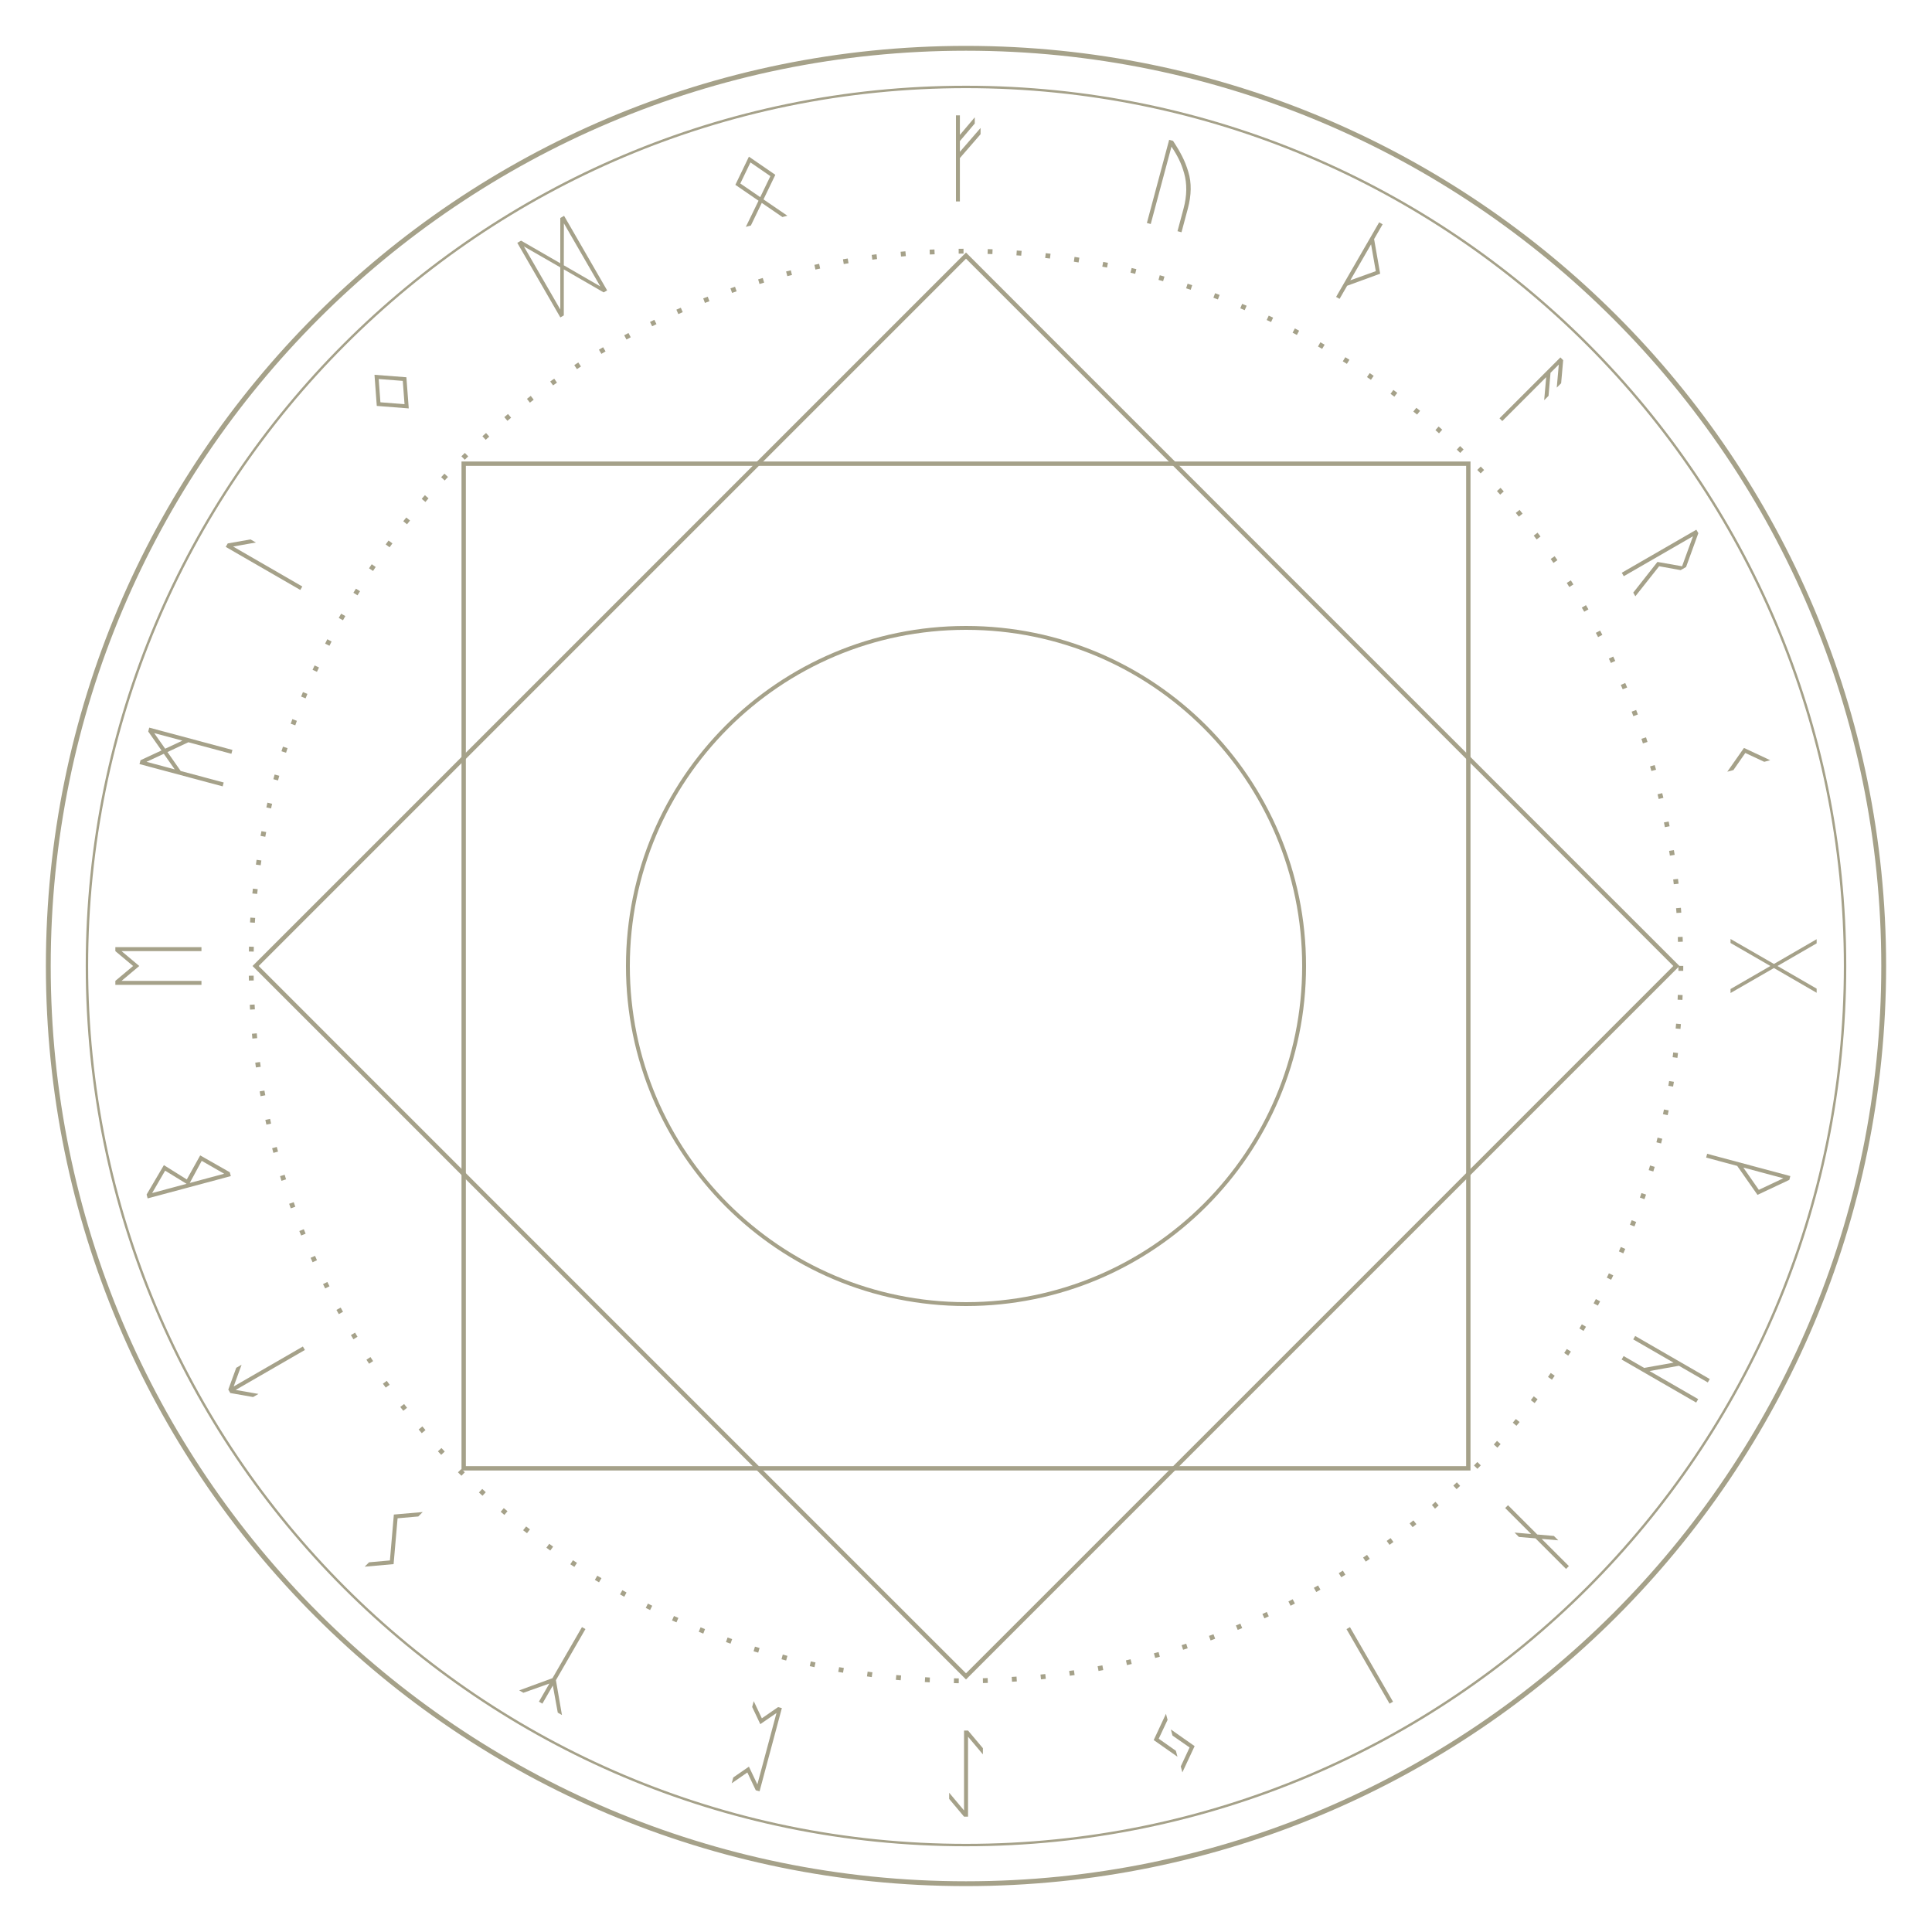
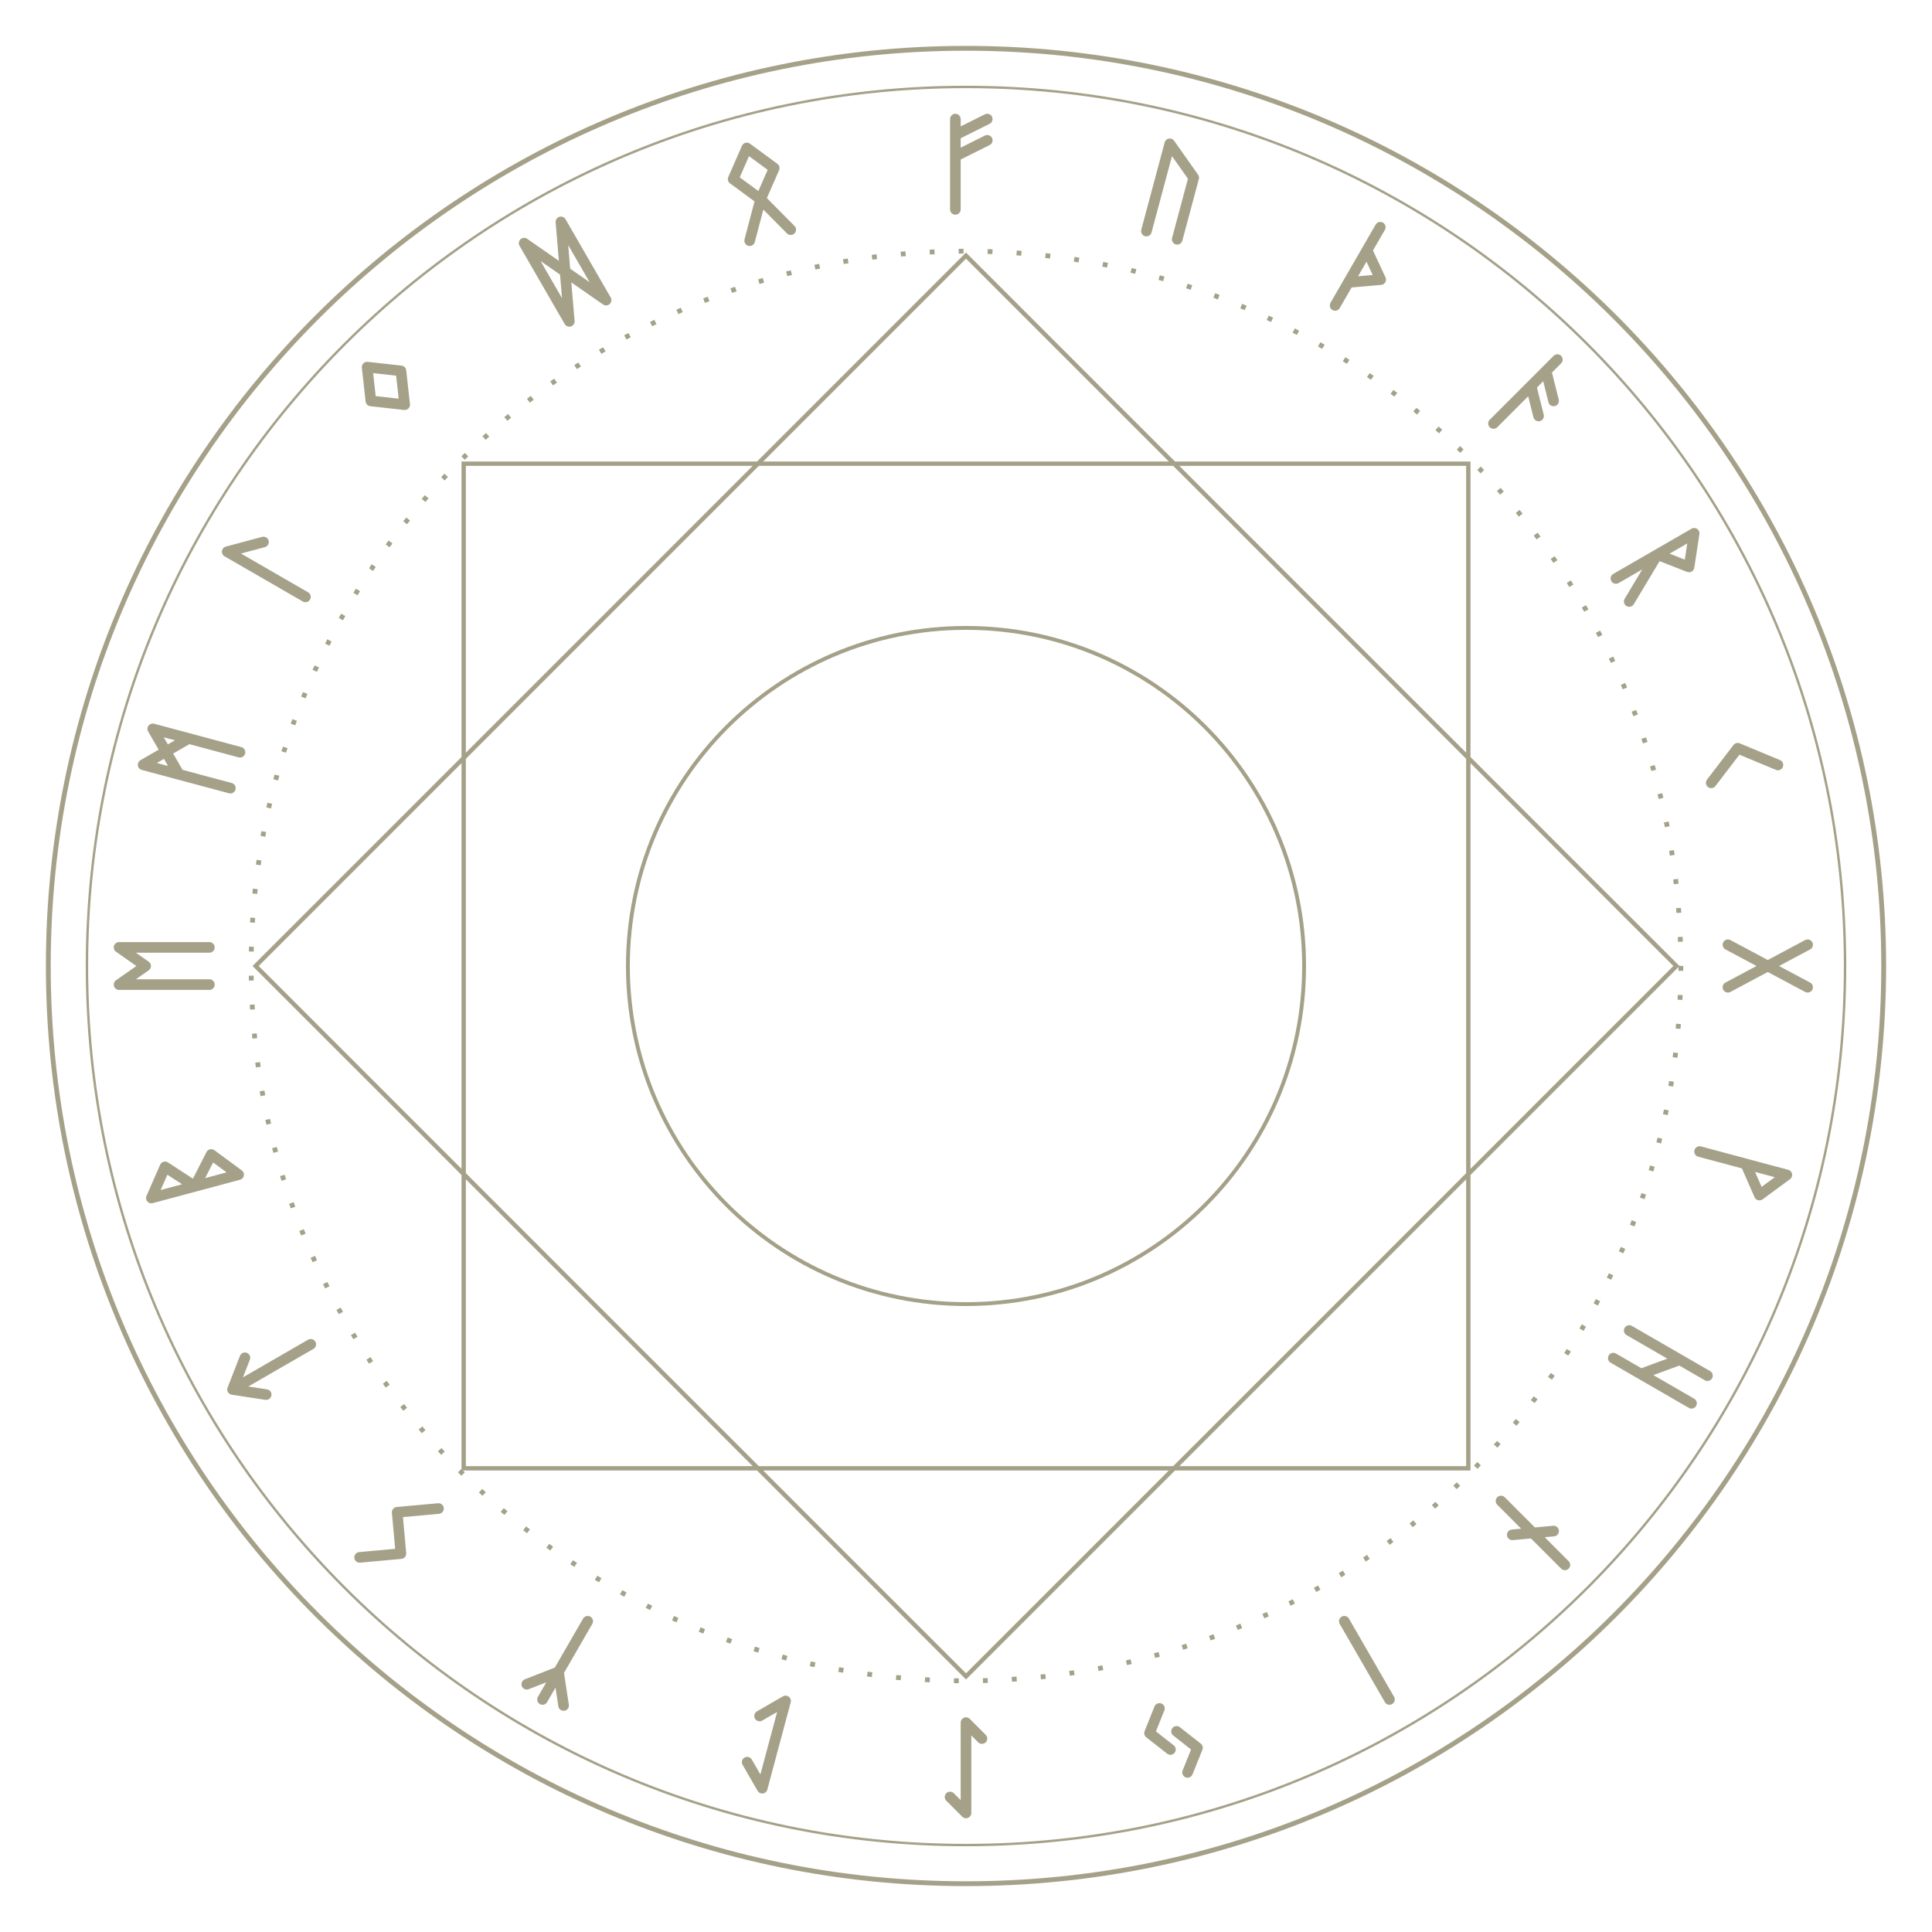
<svg xmlns="http://www.w3.org/2000/svg" viewBox="0 0 400 400" fill="none" stroke="#a5a189">
  <circle cx="200" cy="200" r="190" stroke-width="1" />
  <circle cx="200" cy="200" r="182" stroke-width=".5" />
  <circle cx="200" cy="200" r="148" stroke-width="1" stroke-dasharray="1 5" />
  <rect x="96" y="96" width="208" height="208" stroke-width=".9" />
  <rect x="96" y="96" width="208" height="208" stroke-width=".9" transform="rotate(45 200 200)" />
  <circle cx="200" cy="200" r="70" stroke-width=".8" />
-   <g fill="#a5a189" stroke="none" font-family="serif" font-size="20" text-anchor="middle" dominant-baseline="middle">
-     <text x="200" y="34" transform="rotate(0 200 34)">ᚠ</text>
-     <text x="242.96" y="39.66" transform="rotate(15 242.96 39.66)">ᚢ</text>
-     <text x="283" y="56.24" transform="rotate(30 283 56.24)">ᚦ</text>
-     <text x="317.38" y="82.62" transform="rotate(45 317.38 82.62)">ᚨ</text>
-     <text x="343.76" y="117" transform="rotate(60 343.76 117)">ᚱ</text>
-     <text x="360.34" y="157.04" transform="rotate(75 360.34 157.04)">ᚲ</text>
-     <text x="366" y="200" transform="rotate(90 366 200)">ᚷ</text>
-     <text x="360.34" y="242.96" transform="rotate(105 360.34 242.96)">ᚹ</text>
-     <text x="343.76" y="283" transform="rotate(120 343.76 283)">ᚺ</text>
-     <text x="317.38" y="317.38" transform="rotate(135 317.38 317.38)">ᚾ</text>
-     <text x="283" y="343.76" transform="rotate(150 283 343.76)">ᛁ</text>
-     <text x="242.96" y="360.34" transform="rotate(165 242.96 360.34)">ᛃ</text>
-     <text x="200" y="366" transform="rotate(180 200 366)">ᛇ</text>
-     <text x="157.04" y="360.34" transform="rotate(195 157.04 360.34)">ᛈ</text>
-     <text x="117" y="343.76" transform="rotate(210 117 343.76)">ᛉ</text>
-     <text x="82.62" y="317.38" transform="rotate(225 82.62 317.38)">ᛊ</text>
-     <text x="56.24" y="283" transform="rotate(240 56.24 283)">ᛏ</text>
-     <text x="39.66" y="242.96" transform="rotate(255 39.66 242.96)">ᛒ</text>
-     <text x="34" y="200" transform="rotate(270 34 200)">ᛖ</text>
-     <text x="39.66" y="157.04" transform="rotate(285 39.66 157.04)">ᛗ</text>
-     <text x="56.24" y="117" transform="rotate(300 56.24 117)">ᛚ</text>
-     <text x="82.62" y="82.62" transform="rotate(315 82.62 82.62)">ᛜ</text>
-     <text x="117" y="56.24" transform="rotate(330 117 56.24)">ᛞ</text>
-     <text x="157.04" y="39.66" transform="rotate(345 157.04 39.66)">ᛟ</text>
+   <g>
+     <path d="M6 0V34M6 6L18 0M6 14L18 8" transform="translate(200 34) rotate(0) scale(.55) translate(-10 -17)" stroke-width="4" stroke-linecap="round" stroke-linejoin="round" />
+     <path d="M4 34V0L16 10V34" transform="translate(242.96 39.66) rotate(15) scale(.55) translate(-10 -17)" stroke-width="4" stroke-linecap="round" stroke-linejoin="round" />
+     <path d="M6 0V34M6 10L16 17L6 24" transform="translate(283 56.24) rotate(30) scale(.55) translate(-10 -17)" stroke-width="4" stroke-linecap="round" stroke-linejoin="round" />
+     <path d="M6 0V34M6 6L16 12M6 14L16 20" transform="translate(317.38 82.62) rotate(45) scale(.55) translate(-10 -17)" stroke-width="4" stroke-linecap="round" stroke-linejoin="round" />
+     <path d="M6 34V0L16 8L6 16L16 34" transform="translate(343.76 117) rotate(60) scale(.55) translate(-10 -17)" stroke-width="4" stroke-linecap="round" stroke-linejoin="round" />
+     <path d="M16 4L6 17L16 30" transform="translate(360.34 157.04) rotate(75) scale(.55) translate(-10 -17)" stroke-width="4" stroke-linecap="round" stroke-linejoin="round" />
+     <path d="M2 2L18 32M18 2L2 32" transform="translate(366 200) rotate(90) scale(.55) translate(-10 -17)" stroke-width="4" stroke-linecap="round" stroke-linejoin="round" />
+     <path d="M6 34V0L16 8L6 16" transform="translate(360.34 242.96) rotate(105) scale(.55) translate(-10 -17)" stroke-width="4" stroke-linecap="round" stroke-linejoin="round" />
+     <path d="M4 0V34M16 0V34M4 12L16 22" transform="translate(343.76 283) rotate(120) scale(.55) translate(-10 -17)" stroke-width="4" stroke-linecap="round" stroke-linejoin="round" />
+     <path d="M10 0V34M4 12L16 22" transform="translate(317.38 317.38) rotate(135) scale(.55) translate(-10 -17)" stroke-width="4" stroke-linecap="round" stroke-linejoin="round" />
+     <path d="M10 0V34" transform="translate(283 343.76) rotate(150) scale(.55) translate(-10 -17)" stroke-width="4" stroke-linecap="round" stroke-linejoin="round" />
+     <path d="M8 4L2 12L8 20M12 14L18 22L12 30" transform="translate(242.96 360.34) rotate(165) scale(.55) translate(-10 -17)" stroke-width="4" stroke-linecap="round" stroke-linejoin="round" />
+     <path d="M10 0V34M10 0L16 6M10 34L4 28" transform="translate(200 366) rotate(180) scale(.55) translate(-10 -17)" stroke-width="4" stroke-linecap="round" stroke-linejoin="round" />
+     <path d="M4 0V34M4 0L12 8M4 34L12 26" transform="translate(157.04 360.34) rotate(195) scale(.55) translate(-10 -17)" stroke-width="4" stroke-linecap="round" stroke-linejoin="round" />
+     <path d="M10 0V34M10 12L2 2M10 12L18 2" transform="translate(117 343.76) rotate(210) scale(.55) translate(-10 -17)" stroke-width="4" stroke-linecap="round" stroke-linejoin="round" />
+     <path d="M14 0L4 12L16 22L6 34" transform="translate(82.62 317.38) rotate(225) scale(.55) translate(-10 -17)" stroke-width="4" stroke-linecap="round" stroke-linejoin="round" />
+     <path d="M10 0V34M10 0L2 10M10 0L18 10" transform="translate(56.24 283) rotate(240) scale(.55) translate(-10 -17)" stroke-width="4" stroke-linecap="round" stroke-linejoin="round" />
+     <path d="M5 0V34M5 0L15 8L5 17L15 26L5 34" transform="translate(39.66 242.96) rotate(255) scale(.55) translate(-10 -17)" stroke-width="4" stroke-linecap="round" stroke-linejoin="round" />
+     <path d="M3 34V0L10 10L17 0V34" transform="translate(34 200) rotate(270) scale(.55) translate(-10 -17)" stroke-width="4" stroke-linecap="round" stroke-linejoin="round" />
+     <path d="M3 34V0L17 14M17 34V0L3 14" transform="translate(39.66 157.04) rotate(285) scale(.55) translate(-10 -17)" stroke-width="4" stroke-linecap="round" stroke-linejoin="round" />
+     <path d="M6 0V34M6 0L16 10" transform="translate(56.24 117) rotate(300) scale(.55) translate(-10 -17)" stroke-width="4" stroke-linecap="round" stroke-linejoin="round" />
+     <path d="M10 0L18 10L10 20L2 10Z" transform="translate(82.62 82.62) rotate(315) scale(.55) translate(-10 -17)" stroke-width="4" stroke-linecap="round" stroke-linejoin="round" />
+     <path d="M2 0V34L18 0V34L2 0" transform="translate(117 56.24) rotate(330) scale(.55) translate(-10 -17)" stroke-width="4" stroke-linecap="round" stroke-linejoin="round" />
+     <path d="M10 0L18 10L10 20L2 10ZM2 34L10 20L18 34" transform="translate(157.04 39.66) rotate(345) scale(.55) translate(-10 -17)" stroke-width="4" stroke-linecap="round" stroke-linejoin="round" />
  </g>
</svg>
